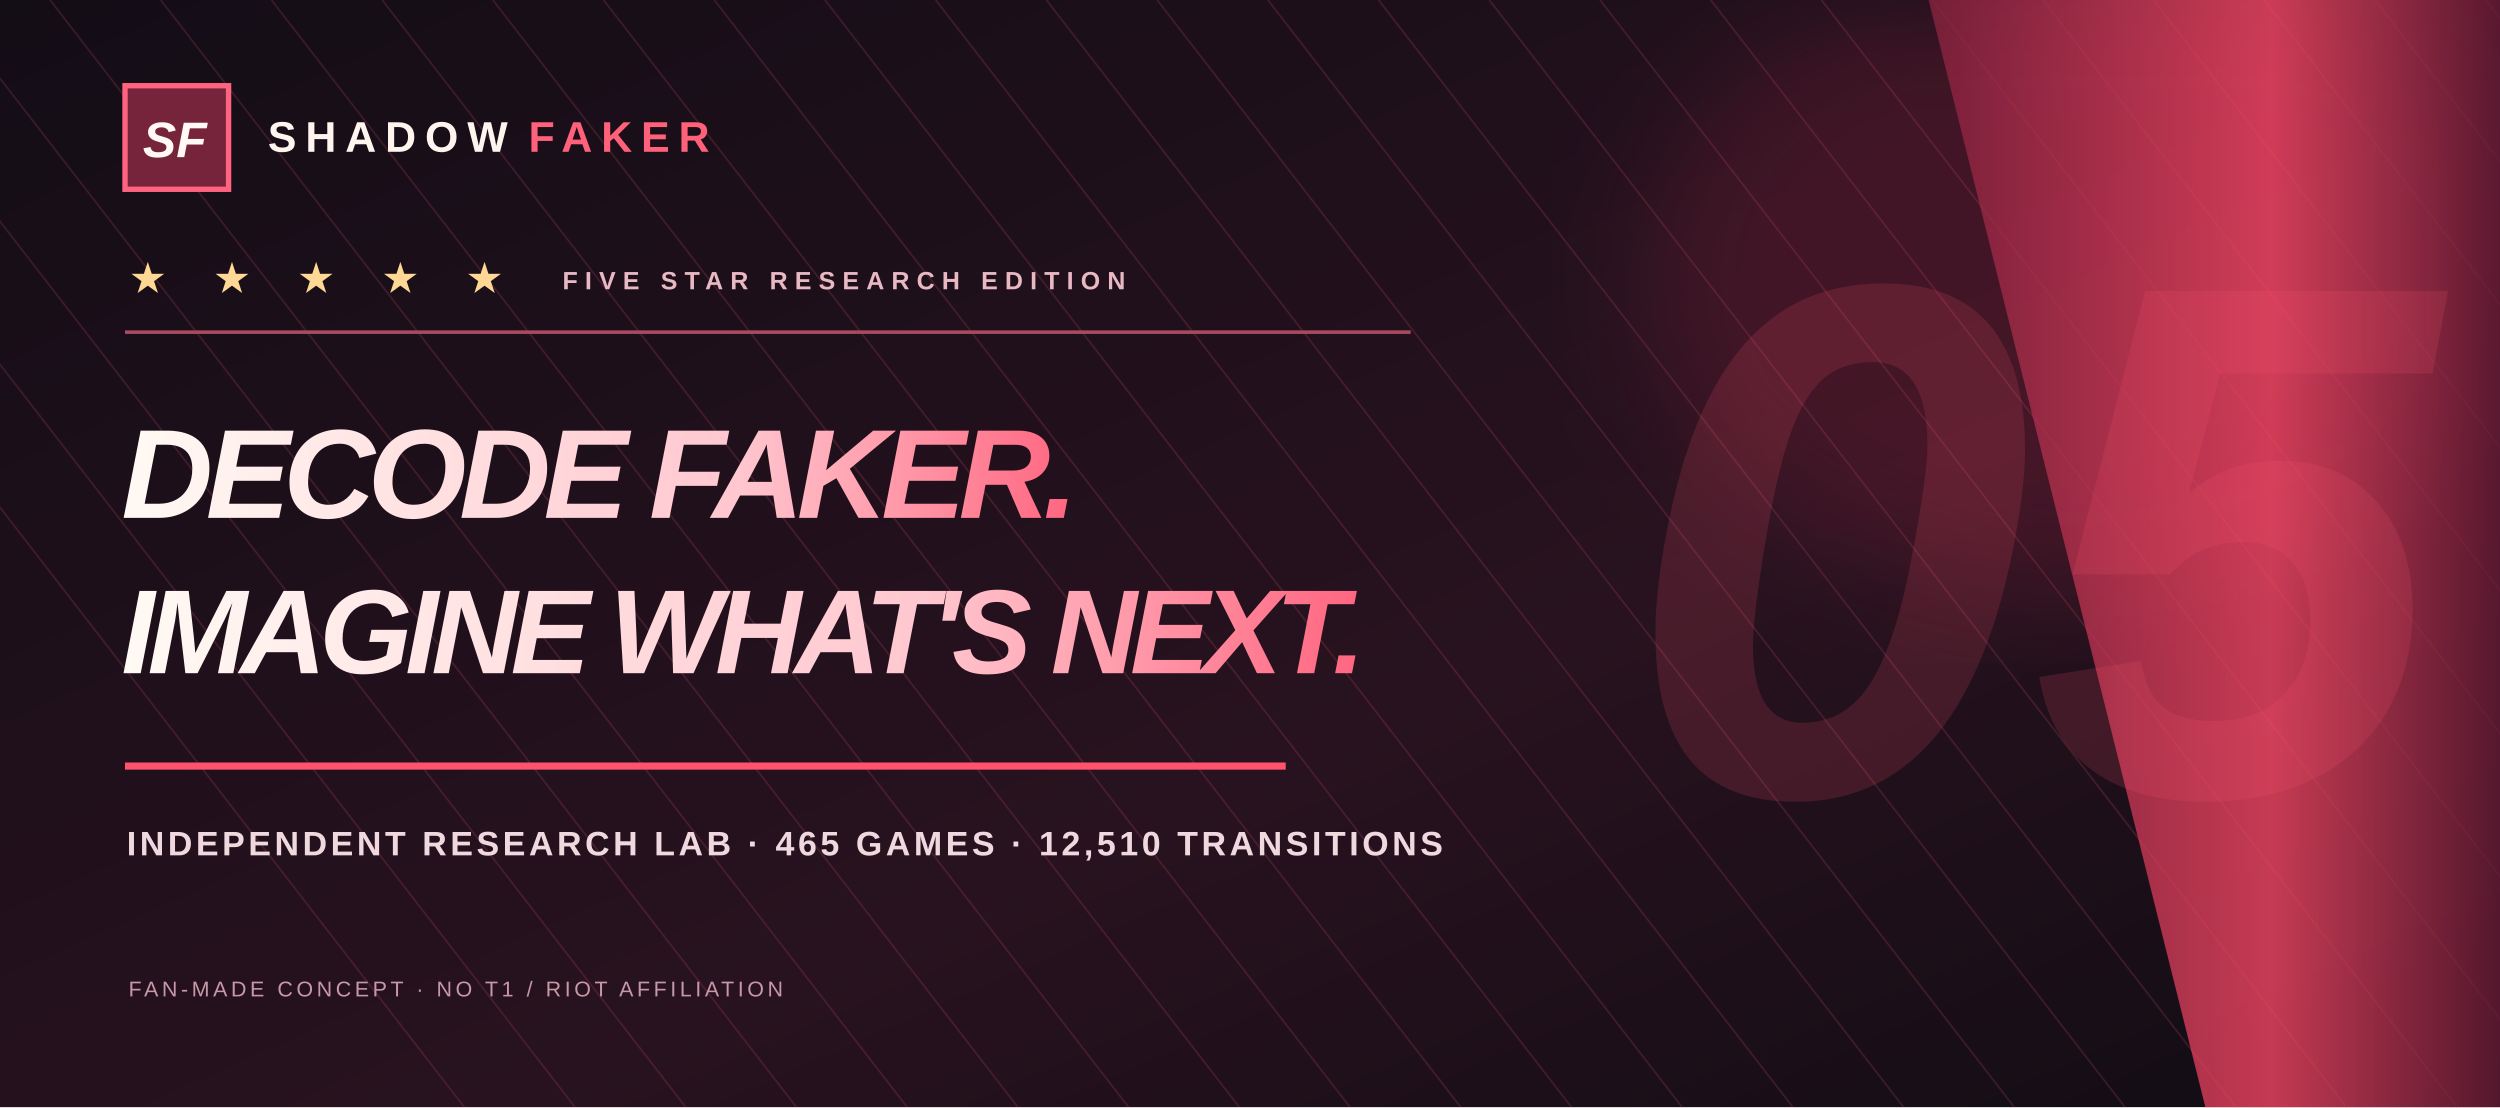
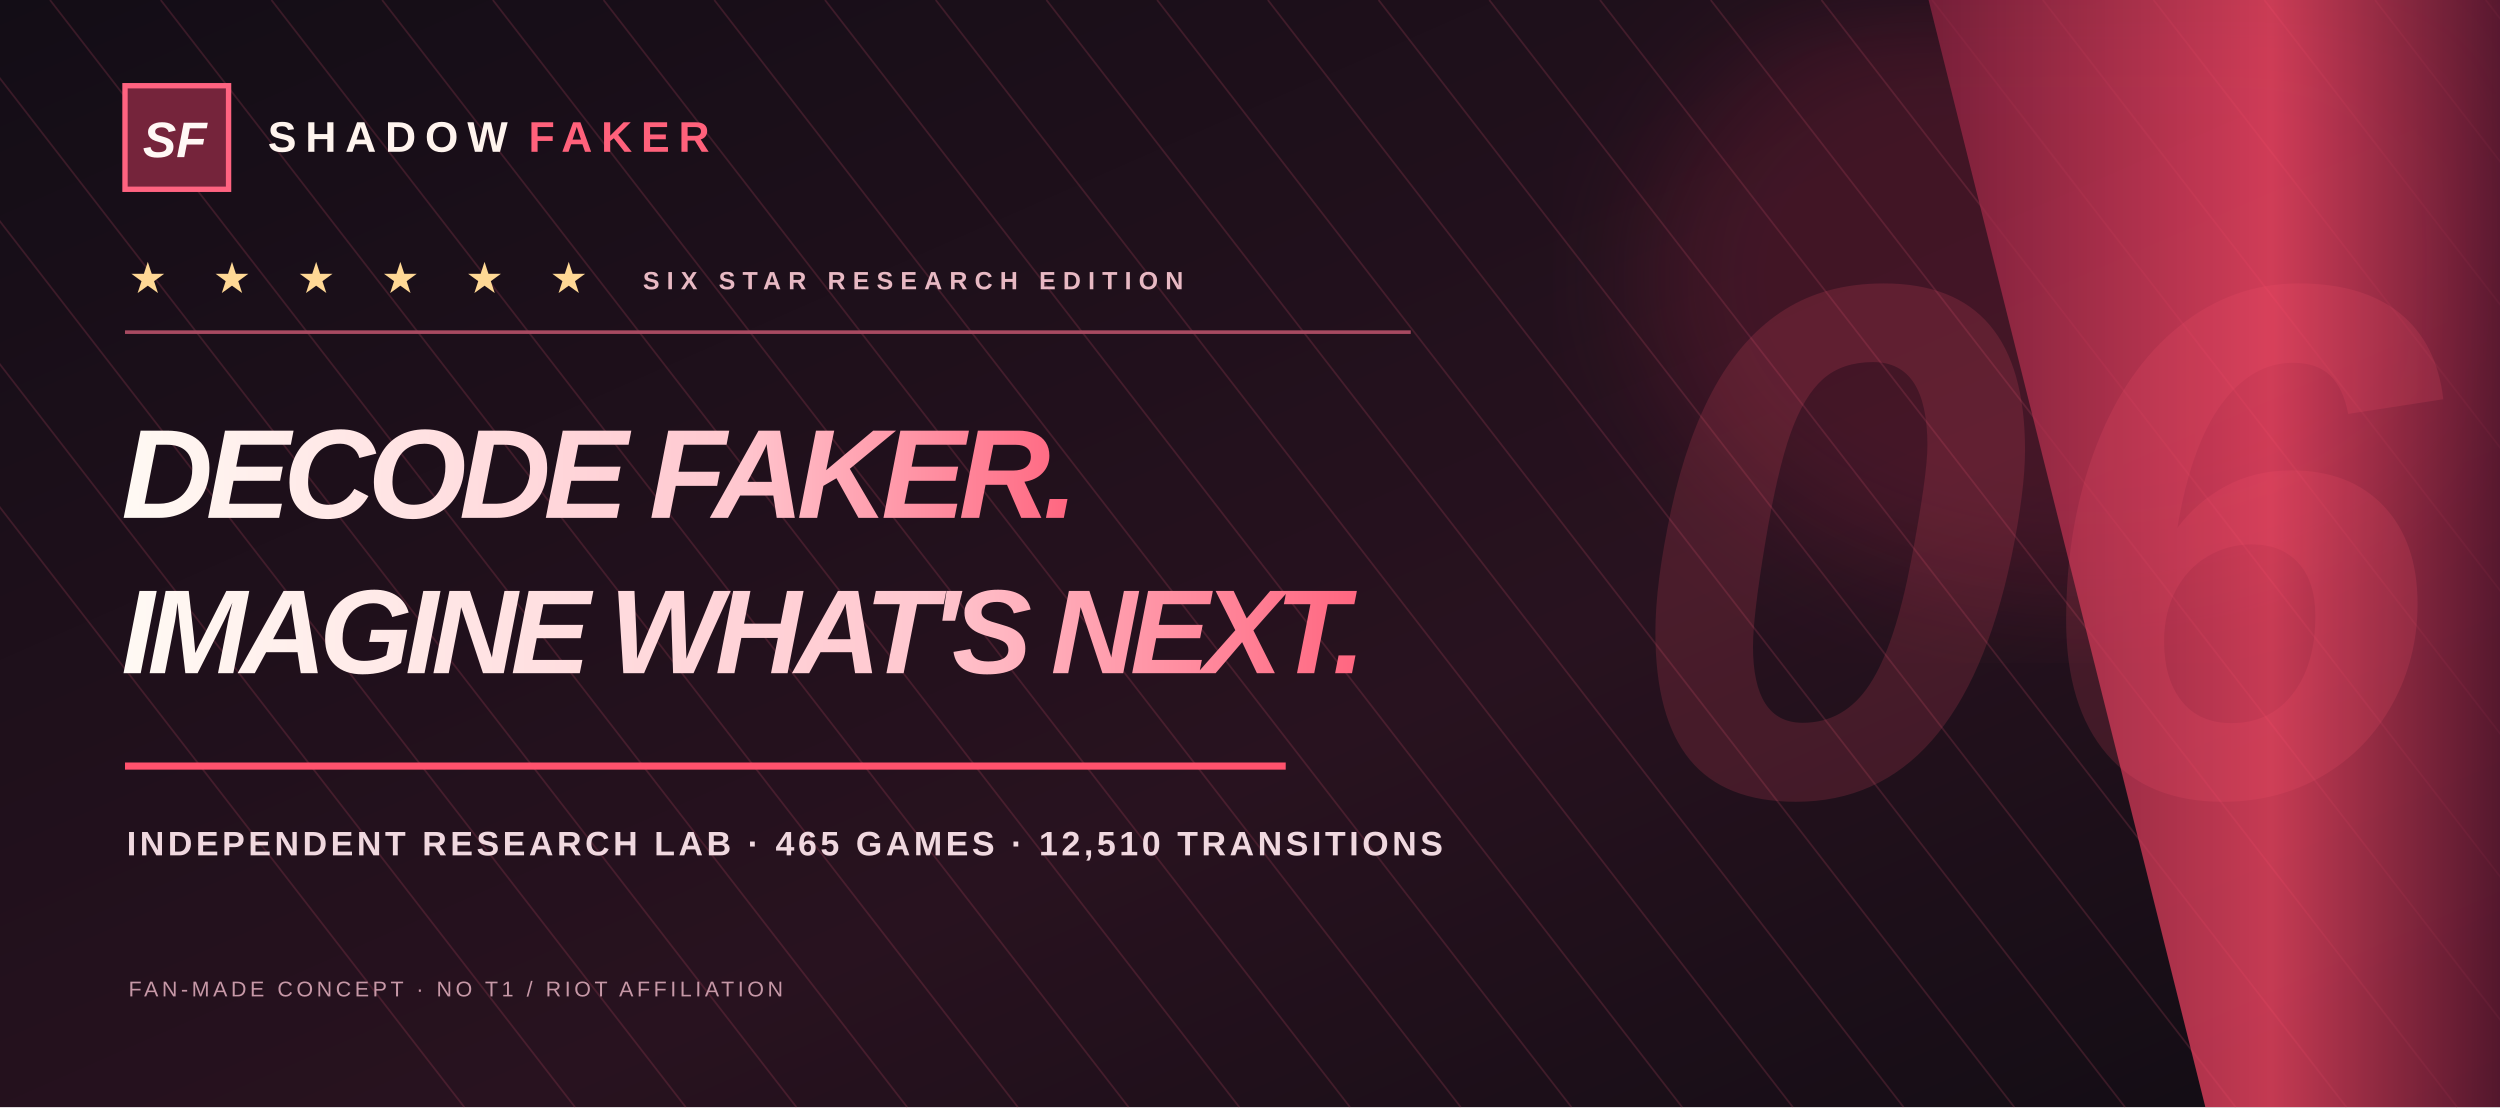
- <svg xmlns="http://www.w3.org/2000/svg" width="1400" height="620" viewBox="0 0 1400 620" role="img" aria-label="Shadow Faker five star research edition poster">
+ <svg xmlns="http://www.w3.org/2000/svg" width="1400" height="620" viewBox="0 0 1400 620" role="img" aria-label="Shadow Faker six star research edition poster">
  <defs>
    <linearGradient id="back" x1="0" x2="1" y1="0" y2="1">
      <stop stop-color="#130d16" />
      <stop offset=".6" stop-color="#28121f" />
      <stop offset="1" stop-color="#100c13" />
    </linearGradient>
    <linearGradient id="slash" x1="0" x2="1">
      <stop stop-color="#8d2341" />
      <stop offset=".6" stop-color="#ff4967" />
      <stop offset="1" stop-color="#6a1b35" />
    </linearGradient>
    <linearGradient id="word" x1="0" x2="1">
      <stop stop-color="#fffaf4" />
      <stop offset=".65" stop-color="#ffc7cf" />
      <stop offset="1" stop-color="#ff6680" />
    </linearGradient>
    <filter id="glow">
      <feGaussianBlur stdDeviation="32" />
    </filter>
  </defs>
  <rect width="1400" height="620" fill="url(#back)" />
  <ellipse cx="1170" cy="155" rx="250" ry="180" fill="#e02f54" opacity=".16" filter="url(#glow)" />
  <g opacity=".22" stroke="#be4862" stroke-width="1">
    <path d="M -220 0 L 260 620" />
    <path d="M -158 0 L 322 620" />
    <path d="M -96 0 L 384 620" />
    <path d="M -34 0 L 446 620" />
    <path d="M 28 0 L 508 620" />
    <path d="M 90 0 L 570 620" />
    <path d="M 152 0 L 632 620" />
    <path d="M 214 0 L 694 620" />
    <path d="M 276 0 L 756 620" />
    <path d="M 338 0 L 818 620" />
    <path d="M 400 0 L 880 620" />
    <path d="M 462 0 L 942 620" />
    <path d="M 524 0 L 1004 620" />
    <path d="M 586 0 L 1066 620" />
    <path d="M 648 0 L 1128 620" />
    <path d="M 710 0 L 1190 620" />
    <path d="M 772 0 L 1252 620" />
    <path d="M 834 0 L 1314 620" />
    <path d="M 896 0 L 1376 620" />
    <path d="M 958 0 L 1438 620" />
    <path d="M 1020 0 L 1500 620" />
    <path d="M 1082 0 L 1562 620" />
    <path d="M 1144 0 L 1624 620" />
    <path d="M 1206 0 L 1686 620" />
    <path d="M 1268 0 L 1748 620" />
    <path d="M 1330 0 L 1810 620" />
    <path d="M 1392 0 L 1872 620" />
    <path d="M 1454 0 L 1934 620" />
    <path d="M 1516 0 L 1996 620" />
  </g>
  <path d="M 1080 0 H 1400 V 620 H 1235 Z" fill="url(#slash)" opacity=".75" />
-   <text x="910" y="445" font-family="Arial Black,Arial,sans-serif" font-size="410" font-weight="900" font-style="italic" fill="#ff526d" opacity=".16">05</text>
+   <text x="910" y="445" font-family="Arial Black,Arial,sans-serif" font-size="410" font-weight="900" font-style="italic" fill="#ff526d" opacity=".16">06</text>
  <rect x="70" y="48" width="58" height="58" fill="#75243b" stroke="#ff6380" stroke-width="3" />
  <text x="80" y="88" font-family="Arial Black,Arial,sans-serif" font-size="28" font-weight="900" font-style="italic" fill="#fff8f5">SF</text>
  <text x="150" y="85" font-family="Arial Black,Arial,sans-serif" font-size="24" font-weight="900" letter-spacing="5" fill="#fff4ee">SHADOW <tspan fill="#ff617b">FAKER</tspan>
  </text>
-   <text x="72" y="164" font-family="Arial, sans-serif" font-size="24" letter-spacing="9" fill="#ffd895">★ ★ ★ ★ ★</text>
-   <text x="315" y="162" font-family="Arial,sans-serif" font-size="14" font-weight="700" letter-spacing="4" fill="#e8b9c3">FIVE STAR RESEARCH EDITION</text>
+   <text x="72" y="164" font-family="Arial, sans-serif" font-size="24" letter-spacing="9" fill="#ffd895">★ ★ ★ ★ ★ ★</text>
+   <text x="360" y="162" font-family="Arial,sans-serif" font-size="14" font-weight="700" letter-spacing="4" fill="#e8b9c3">SIX STAR RESEARCH EDITION</text>
  <path d="M 70 186 H 790" stroke="#a84a61" stroke-width="2" />
  <text x="68" y="290" font-family="Arial Black,Arial,sans-serif" font-size="71" font-weight="900" font-style="italic" letter-spacing="-4" fill="url(#word)">DECODE FAKER.</text>
  <text x="68" y="377" font-family="Arial Black,Arial,sans-serif" font-size="67" font-weight="900" font-style="italic" letter-spacing="-4" fill="url(#word)">IMAGINE WHAT'S NEXT.</text>
  <rect x="70" y="427" width="650" height="4" fill="#ff526d" />
  <text x="71" y="479" font-family="Arial,sans-serif" font-size="19" font-weight="700" letter-spacing="2" fill="#f0d8df">INDEPENDENT RESEARCH LAB · 465 GAMES · 12,510 TRANSITIONS</text>
  <text x="72" y="558" font-family="Arial,sans-serif" font-size="12" letter-spacing="2" fill="#c798a7">FAN-MADE CONCEPT · NO T1 / RIOT AFFILIATION</text>
</svg>
